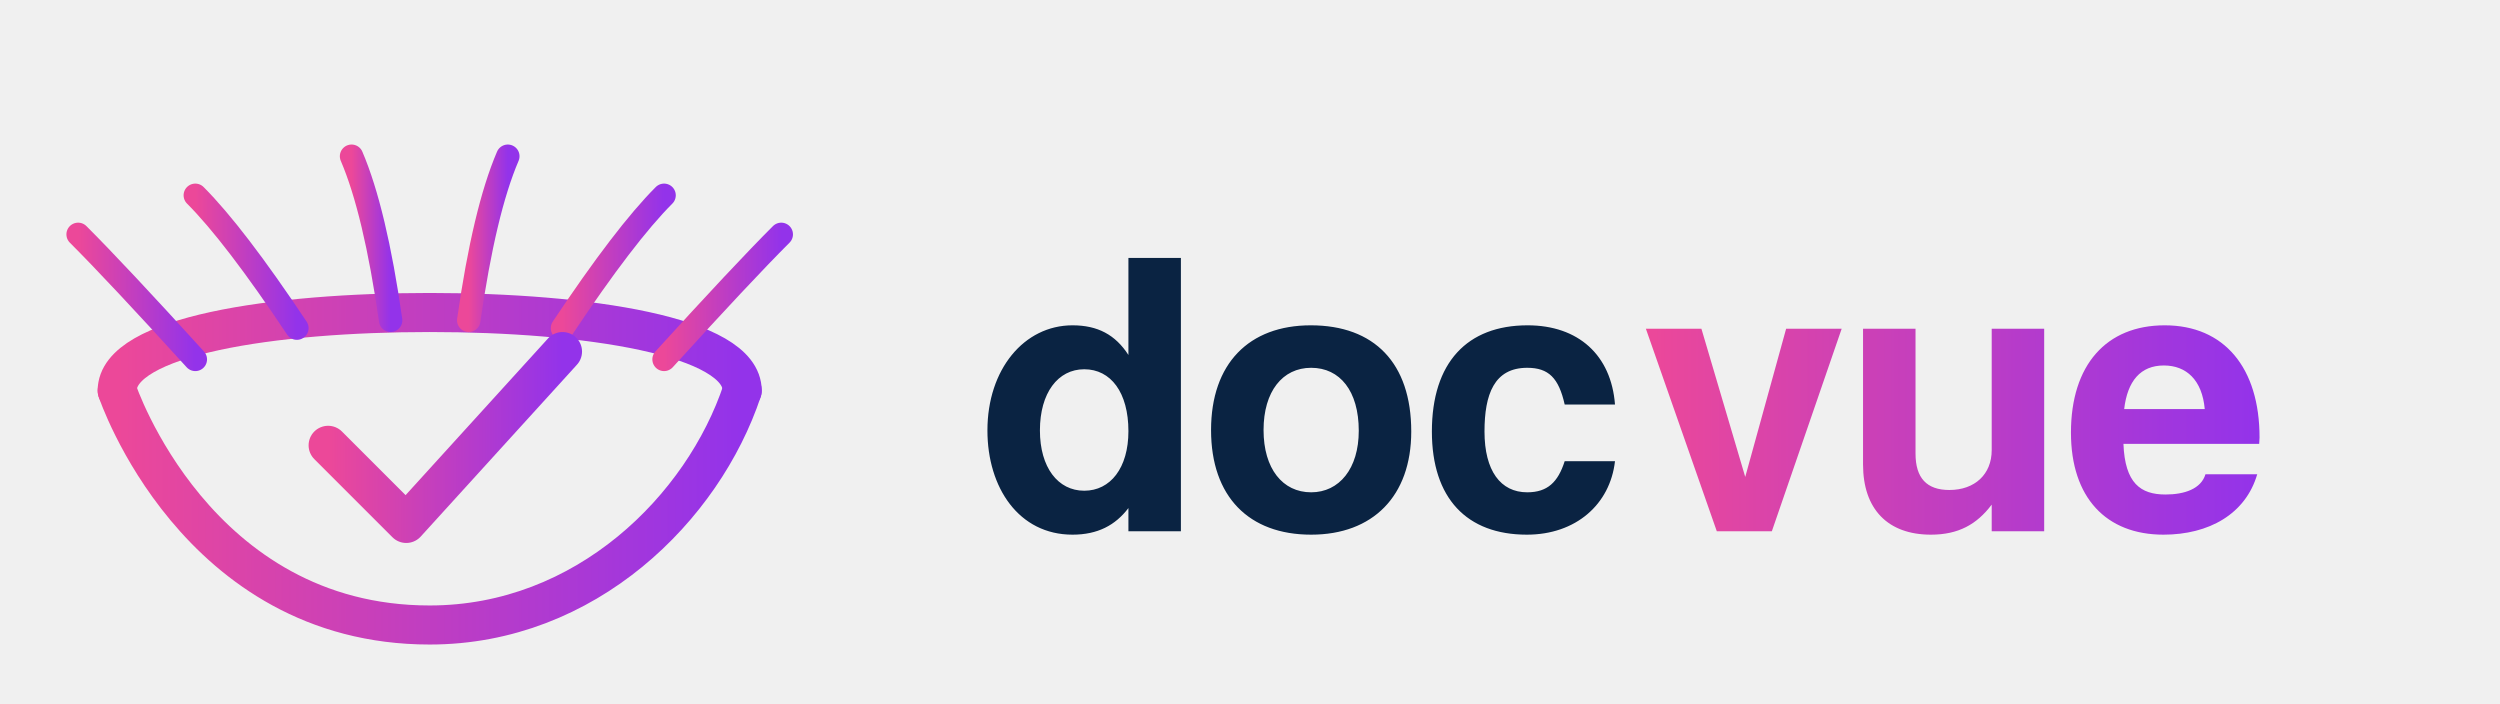
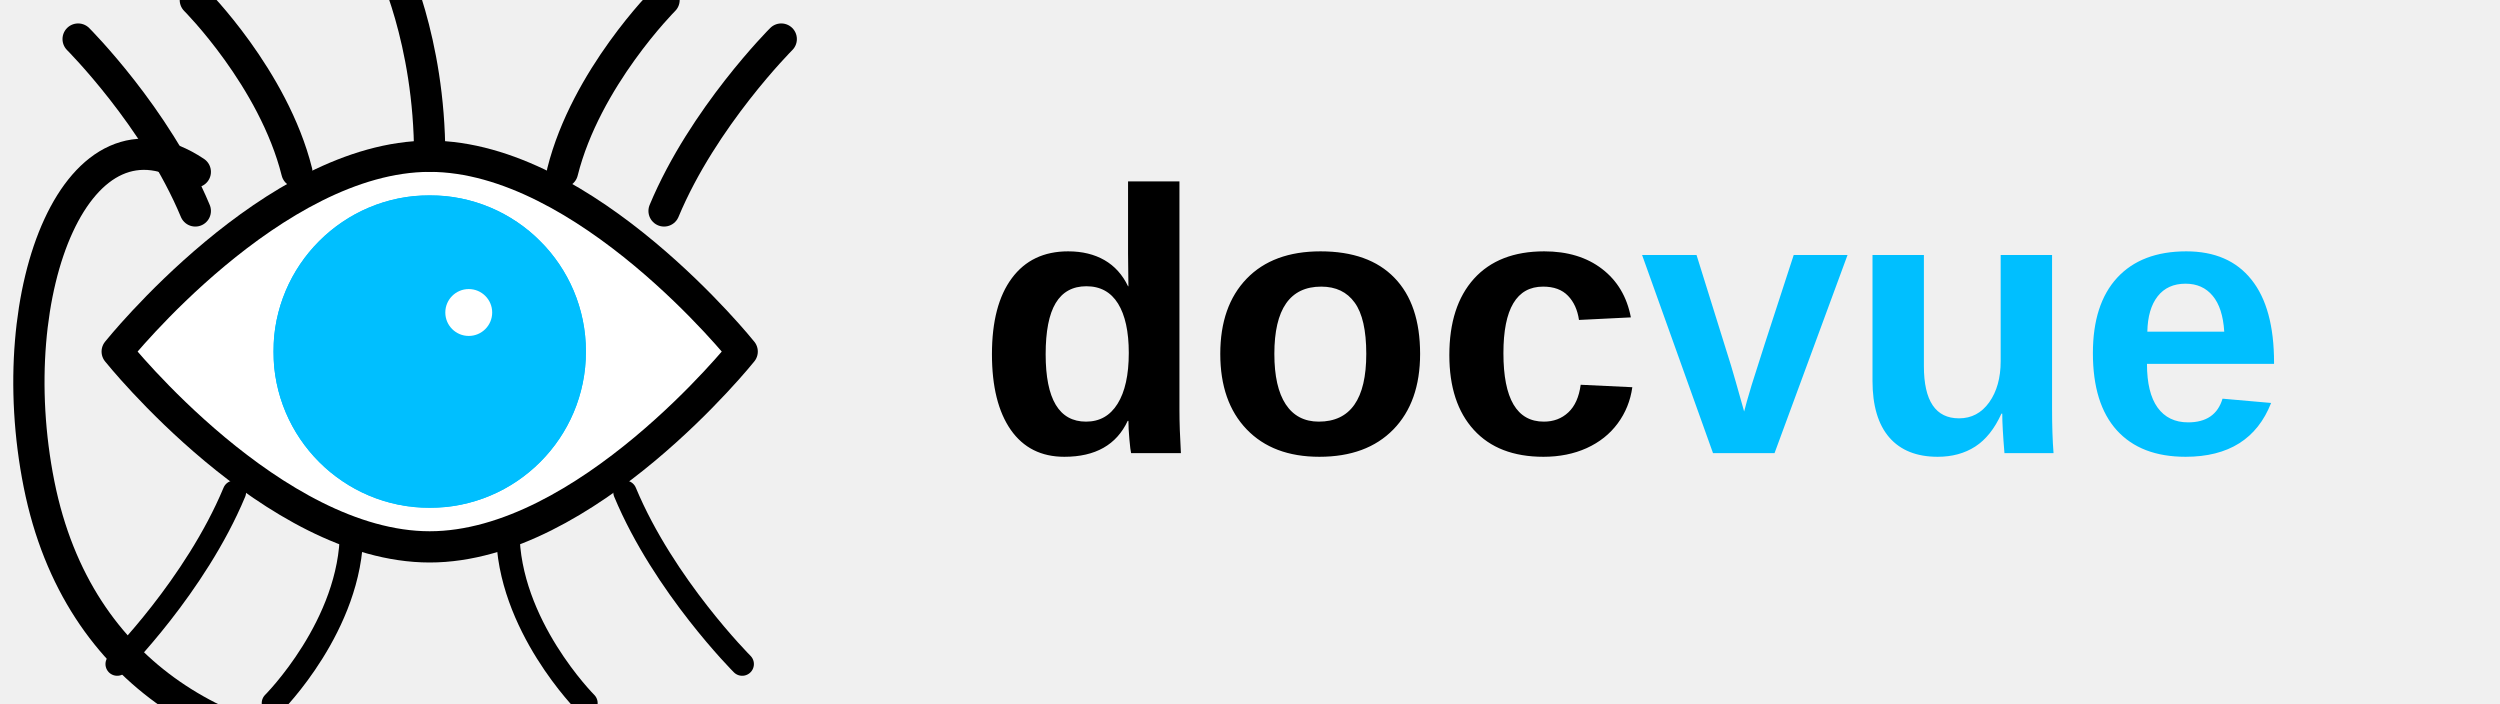
- <svg xmlns="http://www.w3.org/2000/svg" viewBox="0 0 320 90" fill="none">
-   <defs>
-     <linearGradient id="beautyGradient" x1="0%" y1="0%" x2="100%" y2="0%">
-       <stop offset="0%" style="stop-color:#ec4899;stop-opacity:1" />
-       <stop offset="100%" style="stop-color:#9333ea;stop-opacity:1" />
-     </linearGradient>
-   </defs>
-   <g transform="translate(10, 15)">
-     <path d="M 5 35 C 5 35, 15 65, 45 65 C 65 65, 80 50, 85 35" stroke="url(#beautyGradient)" stroke-width="5" stroke-linecap="round" fill="none" />
-     <path d="M 5 35 C 5 28, 25 25, 45 25 C 65 25, 85 28, 85 35" stroke="url(#beautyGradient)" stroke-width="5" stroke-linecap="round" fill="none" />
-     <g stroke="url(#beautyGradient)" stroke-width="3" stroke-linecap="round" fill="none">
-       <path d="M 15 31 Q 5 20, 0 15" />
-       <path d="M 28 27 Q 20 15, 15 10" />
-       <path d="M 40 26 Q 38 12, 35 5" />
-       <path d="M 50 26 Q 52 12, 55 5" />
-       <path d="M 62 27 Q 70 15, 75 10" />
-       <path d="M 75 31 Q 85 20, 90 15" />
+ <svg xmlns="http://www.w3.org/2000/svg" width="320" height="90" viewBox="0 0 320 90" fill="none">
+   <g transform="translate(10, 10)">
+     <path d="M 85 35 C 85 35, 65 60, 45 60 C 25 60, 5 35, 5 35 C 5 35, 25 10, 45 10 C 65 10, 85 35, 85 35 Z" fill="white" />
+     <path d="M 85 35 C 85 35, 65 60, 45 60 C 25 60, 5 35, 5 35 C 5 35, 25 10, 45 10 C 65 10, 85 35, 85 35 Z" stroke="black" stroke-width="4" stroke-linecap="round" stroke-linejoin="round" fill="none" />
+     <path d="M 15 17 C 10 5, 0 -5, 0 -5" stroke="black" stroke-width="4" stroke-linecap="round" />
+     <path d="M 28 12 C 25 0, 15 -10, 15 -10" stroke="black" stroke-width="4" stroke-linecap="round" />
+     <path d="M 45 10 C 45 -5, 40 -15, 40 -15" stroke="black" stroke-width="4" stroke-linecap="round" />
+     <path d="M 62 12 C 65 0, 75 -10, 75 -10" stroke="black" stroke-width="4" stroke-linecap="round" />
+     <path d="M 75 17 C 80 5, 90 -5, 90 -5" stroke="black" stroke-width="4" stroke-linecap="round" />
+     <path d="M 20 53 C 15 65, 5 75, 5 75" stroke="black" stroke-width="3" stroke-linecap="round" />
+     <path d="M 35 58 C 35 70, 25 80, 25 80" stroke="black" stroke-width="3" stroke-linecap="round" />
+     <path d="M 55 58 C 55 70, 65 80, 65 80" stroke="black" stroke-width="3" stroke-linecap="round" />
+     <path d="M 70 53 C 75 65, 85 75, 85 75" stroke="black" stroke-width="3" stroke-linecap="round" />
+     <g transform="translate(45, 35)">
+       <circle cx="0" cy="0" r="20" fill="#00BFFF" />
+       <mask id="v-mask">
+         <rect x="-20" y="-20" width="40" height="40" fill="white" />
+         <path d="M -8 -5 L 0 8 L 12 -12" stroke="black" stroke-width="6" stroke-linecap="round" stroke-linejoin="round" fill="none" />
+       </mask>
+       <circle cx="0" cy="0" r="20" fill="#00BFFF" mask="url(#v-mask)" />
+       <circle cx="5" cy="-5" r="3" fill="white" />
    </g>
-     <g transform="translate(32, 30)">
-       <path d="M 0 12 L 10 22 L 30 0" stroke="url(#beautyGradient)" stroke-width="5" stroke-linecap="round" stroke-linejoin="round" fill="none" />
-     </g>
+     <path d="M 0 -5 C -15 -15, -25 10, -20 35 C -15 60, 5 70, 25 70" stroke="black" stroke-width="4" stroke-linecap="round" stroke-linejoin="round" fill="none" transform="translate(15, 17)" />
  </g>
-   <g transform="translate(125, 68)" font-family="'Poppins', 'Helvetica Neue', sans-serif" font-size="48" font-weight="700" letter-spacing="-1">
-     <text x="0" y="0" fill="#0A2342">doc</text>
-     <text x="85" y="0" fill="url(#beautyGradient)">vue</text>
+   <g transform="translate(125, 58)" font-family="Arial, Helvetica, sans-serif" font-size="48" font-weight="bold">
+     <text x="0" y="0" fill="black">doc</text>
+     <text x="85" y="0" fill="#00BFFF">vue</text>
  </g>
</svg>
